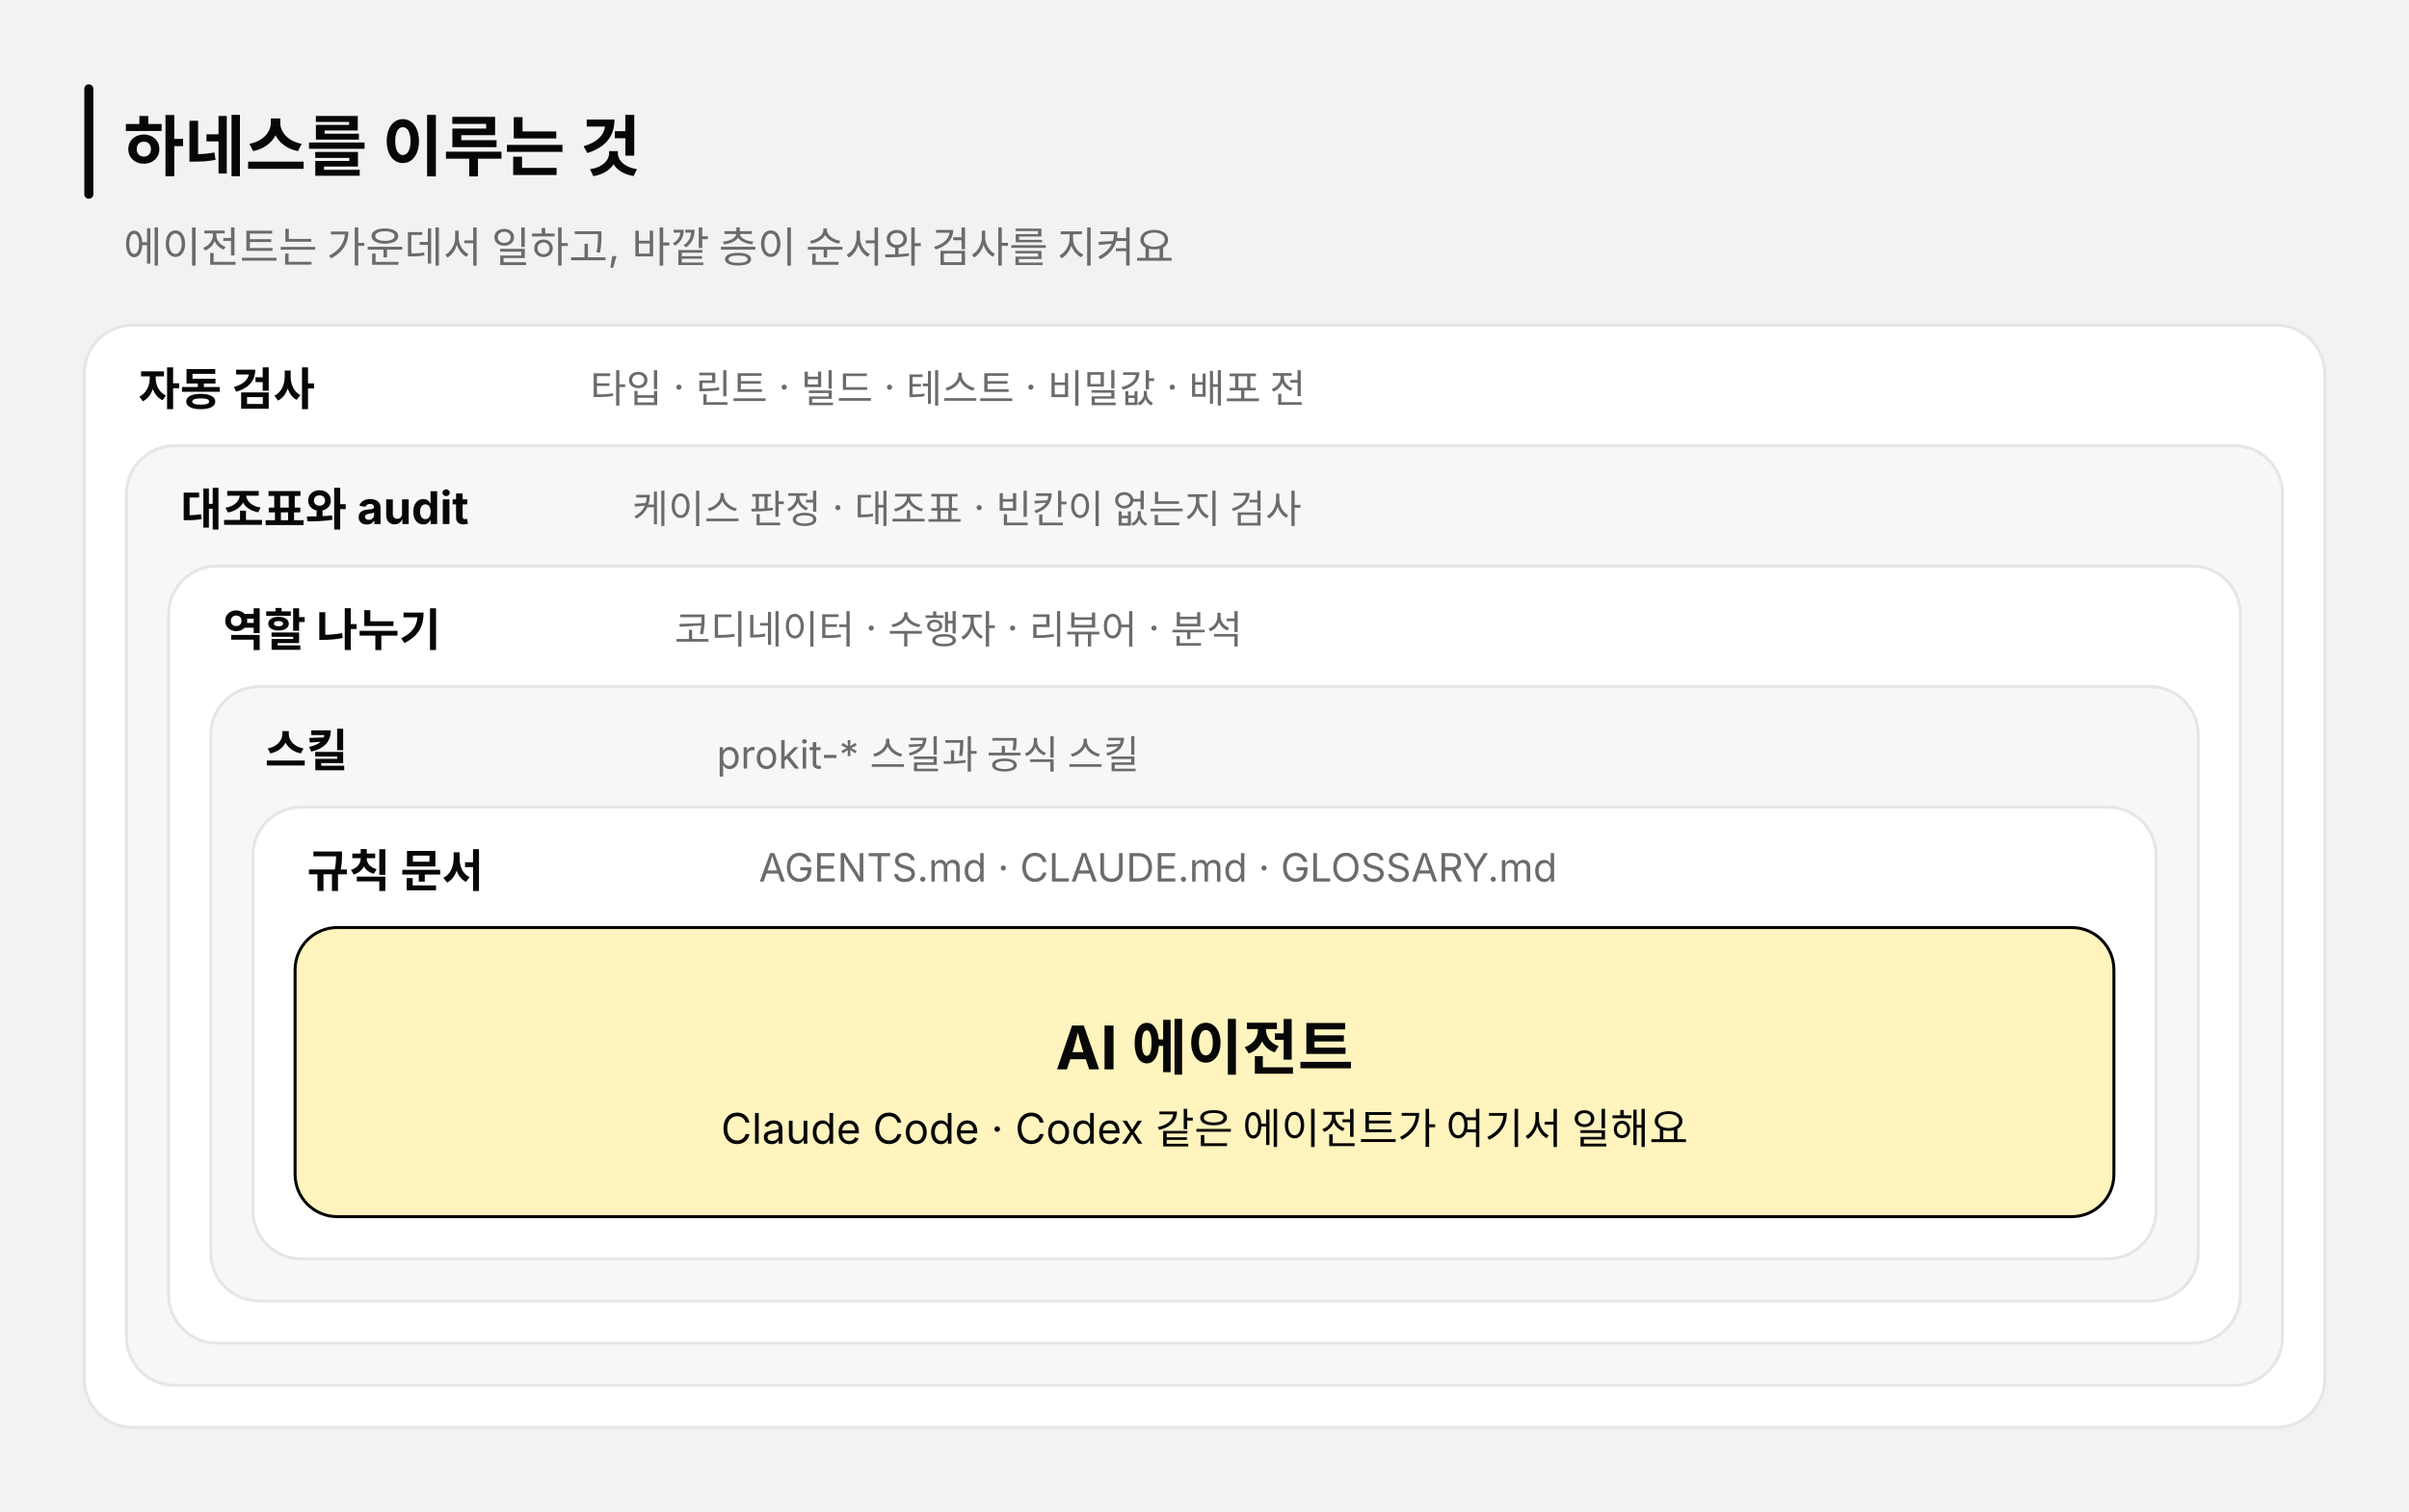
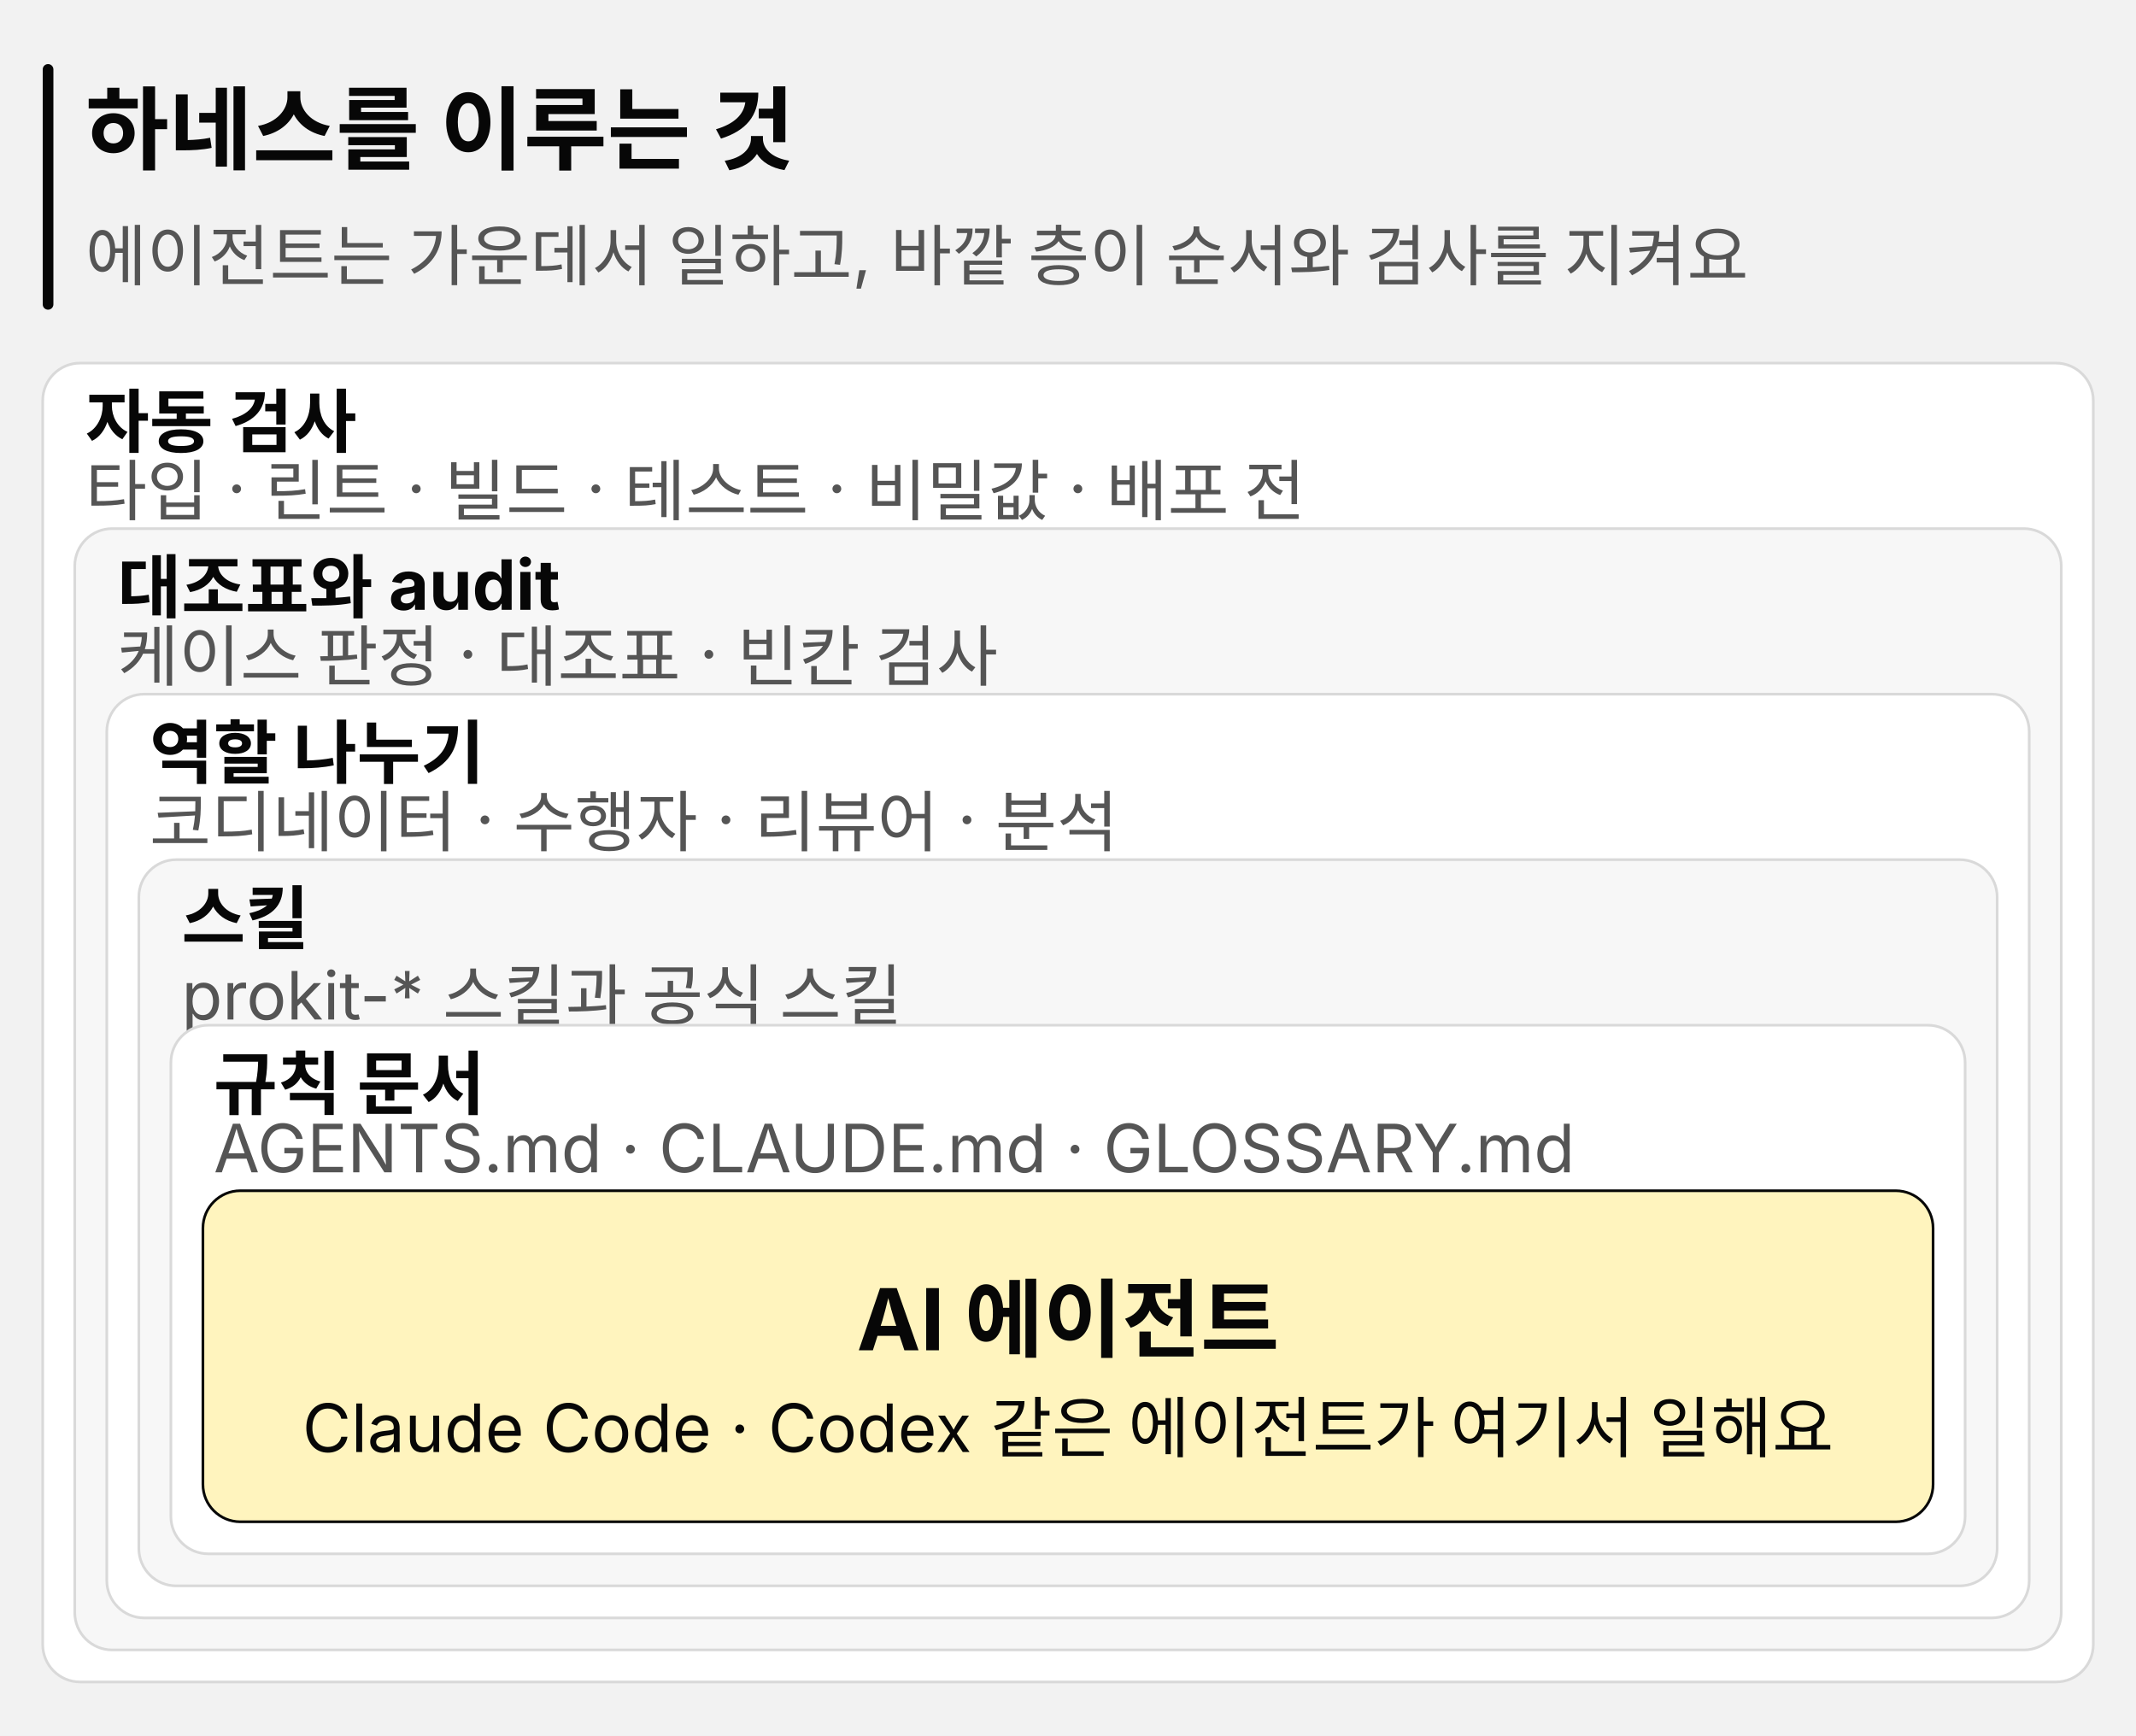
- <svg xmlns="http://www.w3.org/2000/svg" viewBox="0 0 800 502" width="800" height="502" role="img" style="font-family:Pretendard,Inter,-apple-system,BlinkMacSystemFont,'Segoe UI',sans-serif">
-   <rect data-fill-role="canvas" fill="#F2F2F2" x="0" y="0" width="800" height="502" />
-   <defs>
-     <marker id="ah" viewBox="0 0 12 12" refX="10" refY="6" markerWidth="9" markerHeight="9" markerUnits="userSpaceOnUse" orient="auto">
-       <path d="M2 2 L10 6 L2 10" fill="none" stroke="#6B6B6B" stroke-width="2" stroke-linecap="round" stroke-linejoin="round" />
-     </marker>
-   </defs>
-   <rect data-fill-role="focus" fill="#070707" x="28" y="28" width="3" height="38" rx="1.5" />
-   <text data-fill-role="ink" fill="#070707" x="41" y="47" font-size="22" font-weight="700" dominant-baseline="central">하네스를 이루는 것</text>
-   <text data-fill-role="muted" fill="#6B6B6B" x="41" y="81" font-size="14" dominant-baseline="central">에이전트는 가운데서 일하고, 바깥 층이 순서와 검사를 지켜요</text>
-   <rect data-fill-role="surface" data-stroke-role="rule" fill="#FFFFFF" stroke="#E6E6E6" stroke-width="1" x="28" y="108" width="744" height="366" rx="16" />
-   <text data-fill-role="ink" fill="#070707" x="46" y="128" font-size="15" font-weight="700" dominant-baseline="central">자동 검사</text>
-   <text data-fill-role="muted" fill="#6B6B6B" x="196" y="128" font-size="13" dominant-baseline="central">타입 · 린트 · 빌드 · 테스트 · 비밀값 · 배포 전</text>
-   <rect data-fill-role="surface" data-stroke-role="rule" fill="#F7F7F7" stroke="#E6E6E6" stroke-width="1" x="42" y="148" width="716" height="312" rx="16" />
-   <text data-fill-role="ink" fill="#070707" x="60" y="168" font-size="15" font-weight="700" dominant-baseline="central">대조표와 audit</text>
-   <text data-fill-role="muted" fill="#6B6B6B" x="210" y="168" font-size="13" dominant-baseline="central">케이스 판정 · 대조표 · 빈칸이 없는지 검사</text>
-   <rect data-fill-role="surface" data-stroke-role="rule" fill="#FFFFFF" stroke="#E6E6E6" stroke-width="1" x="56" y="188" width="688" height="258" rx="16" />
-   <text data-fill-role="ink" fill="#070707" x="74" y="208" font-size="15" font-weight="700" dominant-baseline="central">역할 나누기</text>
-   <text data-fill-role="muted" fill="#6B6B6B" x="224" y="208" font-size="13" dominant-baseline="central">코디네이터 · 수행자 · 리뷰어 · 분석</text>
-   <rect data-fill-role="surface" data-stroke-role="rule" fill="#F7F7F7" stroke="#E6E6E6" stroke-width="1" x="70" y="228" width="660" height="204" rx="16" />
-   <text data-fill-role="ink" fill="#070707" x="88" y="248" font-size="15" font-weight="700" dominant-baseline="central">스킬</text>
-   <text data-fill-role="muted" fill="#6B6B6B" x="238" y="248" font-size="13" dominant-baseline="central">prokit-* 스킬과 공식 스킬</text>
-   <rect data-fill-role="surface" data-stroke-role="rule" fill="#FFFFFF" stroke="#E6E6E6" stroke-width="1" x="84" y="268" width="632" height="150" rx="16" />
-   <text data-fill-role="ink" fill="#070707" x="102" y="288" font-size="15" font-weight="700" dominant-baseline="central">규칙 문서</text>
-   <text data-fill-role="muted" fill="#6B6B6B" x="252" y="288" font-size="13" dominant-baseline="central">AGENTS.md · CLAUDE.md · GLOSSARY.md</text>
-   <rect data-fill-role="surface-tint" data-stroke-role="edge-line" fill="#FFF4BE" stroke="#070707" stroke-width="1" x="98" y="308" width="604" height="96" rx="14" />
-   <text data-fill-role="ink" fill="#070707" x="400" y="344" font-size="20" font-weight="700" text-anchor="middle" dominant-baseline="central">AI 에이전트</text>
-   <text data-fill-role="ink" fill="#070707" x="400" y="372" font-size="14" text-anchor="middle" dominant-baseline="central">Claude Code · Codex 같은 에이전트가 여기서 일해요</text>
+ <svg xmlns="http://www.w3.org/2000/svg" viewBox="0 0 800 650" width="800" height="650" role="img" style="font-family:Pretendard,Inter,-apple-system,BlinkMacSystemFont,'Segoe UI',sans-serif">
+   <rect data-fill-role="canvas" fill="#F2F2F2" x="0" y="0" width="800" height="650" />
+   <rect data-fill-role="focus" fill="#070707" x="16" y="24" width="4" height="92" rx="2" />
+   <text data-fill-role="ink" fill="#070707" x="32" y="46" font-size="34" font-weight="700" dominant-baseline="central">하네스를 이루는 것</text>
+   <text data-fill-role="muted" fill="#555555" x="32" y="94" font-size="25" dominant-baseline="central">에이전트는 가운데서 일하고, 바깥 층이 순서와 검사를 지켜요</text>
+   <rect data-fill-role="surface" data-stroke-role="rule" fill="#FFFFFF" stroke="#D9D9D9" stroke-width="1" x="16" y="136" width="768" height="494" rx="14" />
+   <text data-fill-role="ink" fill="#070707" x="32" y="156" font-size="26" font-weight="700" dominant-baseline="central">자동 검사</text>
+   <text data-fill-role="muted" fill="#555555" x="32" y="182" font-size="25" dominant-baseline="central">타입 · 린트 · 빌드 · 테스트 · 비밀값 · 배포 전</text>
+   <rect data-fill-role="surface" data-stroke-role="rule" fill="#F7F7F7" stroke="#D9D9D9" stroke-width="1" x="28" y="198" width="744" height="420" rx="14" />
+   <text data-fill-role="ink" fill="#070707" x="44" y="218" font-size="26" font-weight="700" dominant-baseline="central">대조표와 audit</text>
+   <text data-fill-role="muted" fill="#555555" x="44" y="244" font-size="25" dominant-baseline="central">케이스 판정 · 대조표 · 빈칸 검사</text>
+   <rect data-fill-role="surface" data-stroke-role="rule" fill="#FFFFFF" stroke="#D9D9D9" stroke-width="1" x="40" y="260" width="720" height="346" rx="14" />
+   <text data-fill-role="ink" fill="#070707" x="56" y="280" font-size="26" font-weight="700" dominant-baseline="central">역할 나누기</text>
+   <text data-fill-role="muted" fill="#555555" x="56" y="306" font-size="25" dominant-baseline="central">코디네이터 · 수행자 · 리뷰어 · 분석</text>
+   <rect data-fill-role="surface" data-stroke-role="rule" fill="#F7F7F7" stroke="#D9D9D9" stroke-width="1" x="52" y="322" width="696" height="272" rx="14" />
+   <text data-fill-role="ink" fill="#070707" x="68" y="342" font-size="26" font-weight="700" dominant-baseline="central">스킬</text>
+   <text data-fill-role="muted" fill="#555555" x="68" y="368" font-size="25" dominant-baseline="central">prokit-* 스킬과 공식 스킬</text>
+   <rect data-fill-role="surface" data-stroke-role="rule" fill="#FFFFFF" stroke="#D9D9D9" stroke-width="1" x="64" y="384" width="672" height="198" rx="14" />
+   <text data-fill-role="ink" fill="#070707" x="80" y="404" font-size="26" font-weight="700" dominant-baseline="central">규칙 문서</text>
+   <text data-fill-role="muted" fill="#555555" x="80" y="430" font-size="25" dominant-baseline="central">AGENTS.md · CLAUDE.md · GLOSSARY.md</text>
+   <rect data-fill-role="surface-tint" data-stroke-role="edge-line" fill="#FFF4BE" stroke="#070707" stroke-width="1" x="76" y="446" width="648" height="124" rx="14" />
+   <text data-fill-role="ink" fill="#070707" x="400" y="488" font-size="32" font-weight="700" text-anchor="middle" dominant-baseline="central">AI 에이전트</text>
+   <text data-fill-role="ink" fill="#070707" x="400" y="530" font-size="25" text-anchor="middle" dominant-baseline="central">Claude Code · Codex 같은 에이전트가 여기서 일해요</text>
</svg>
